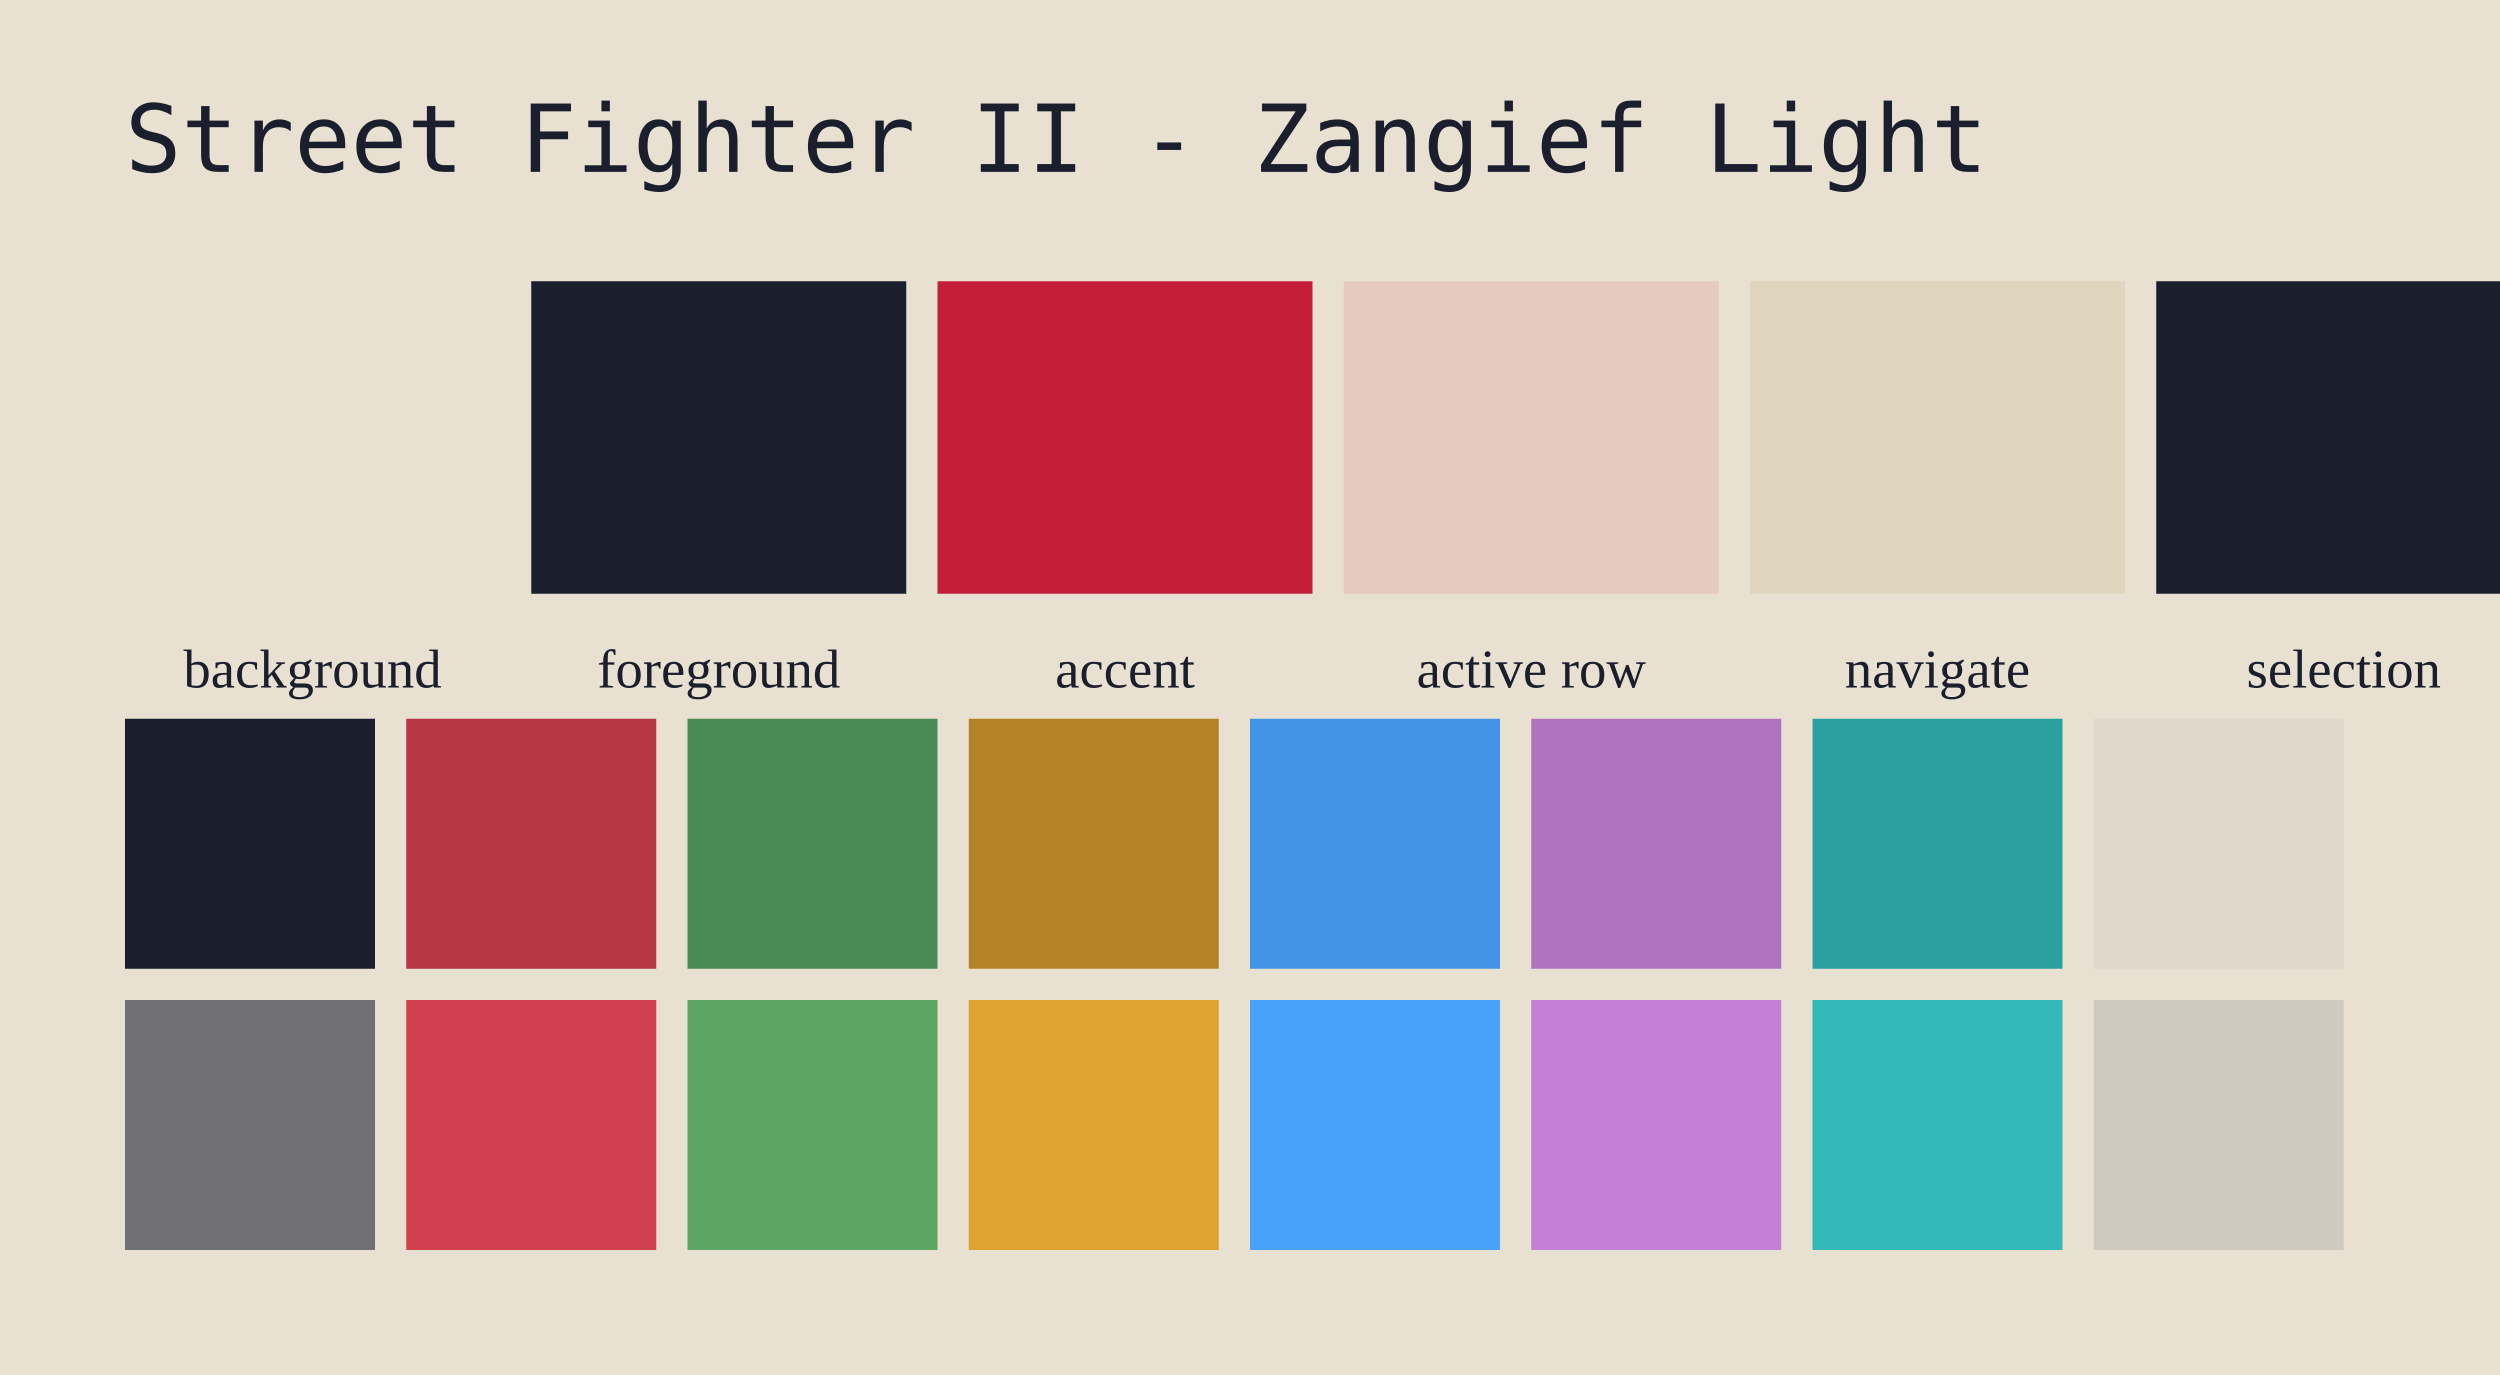
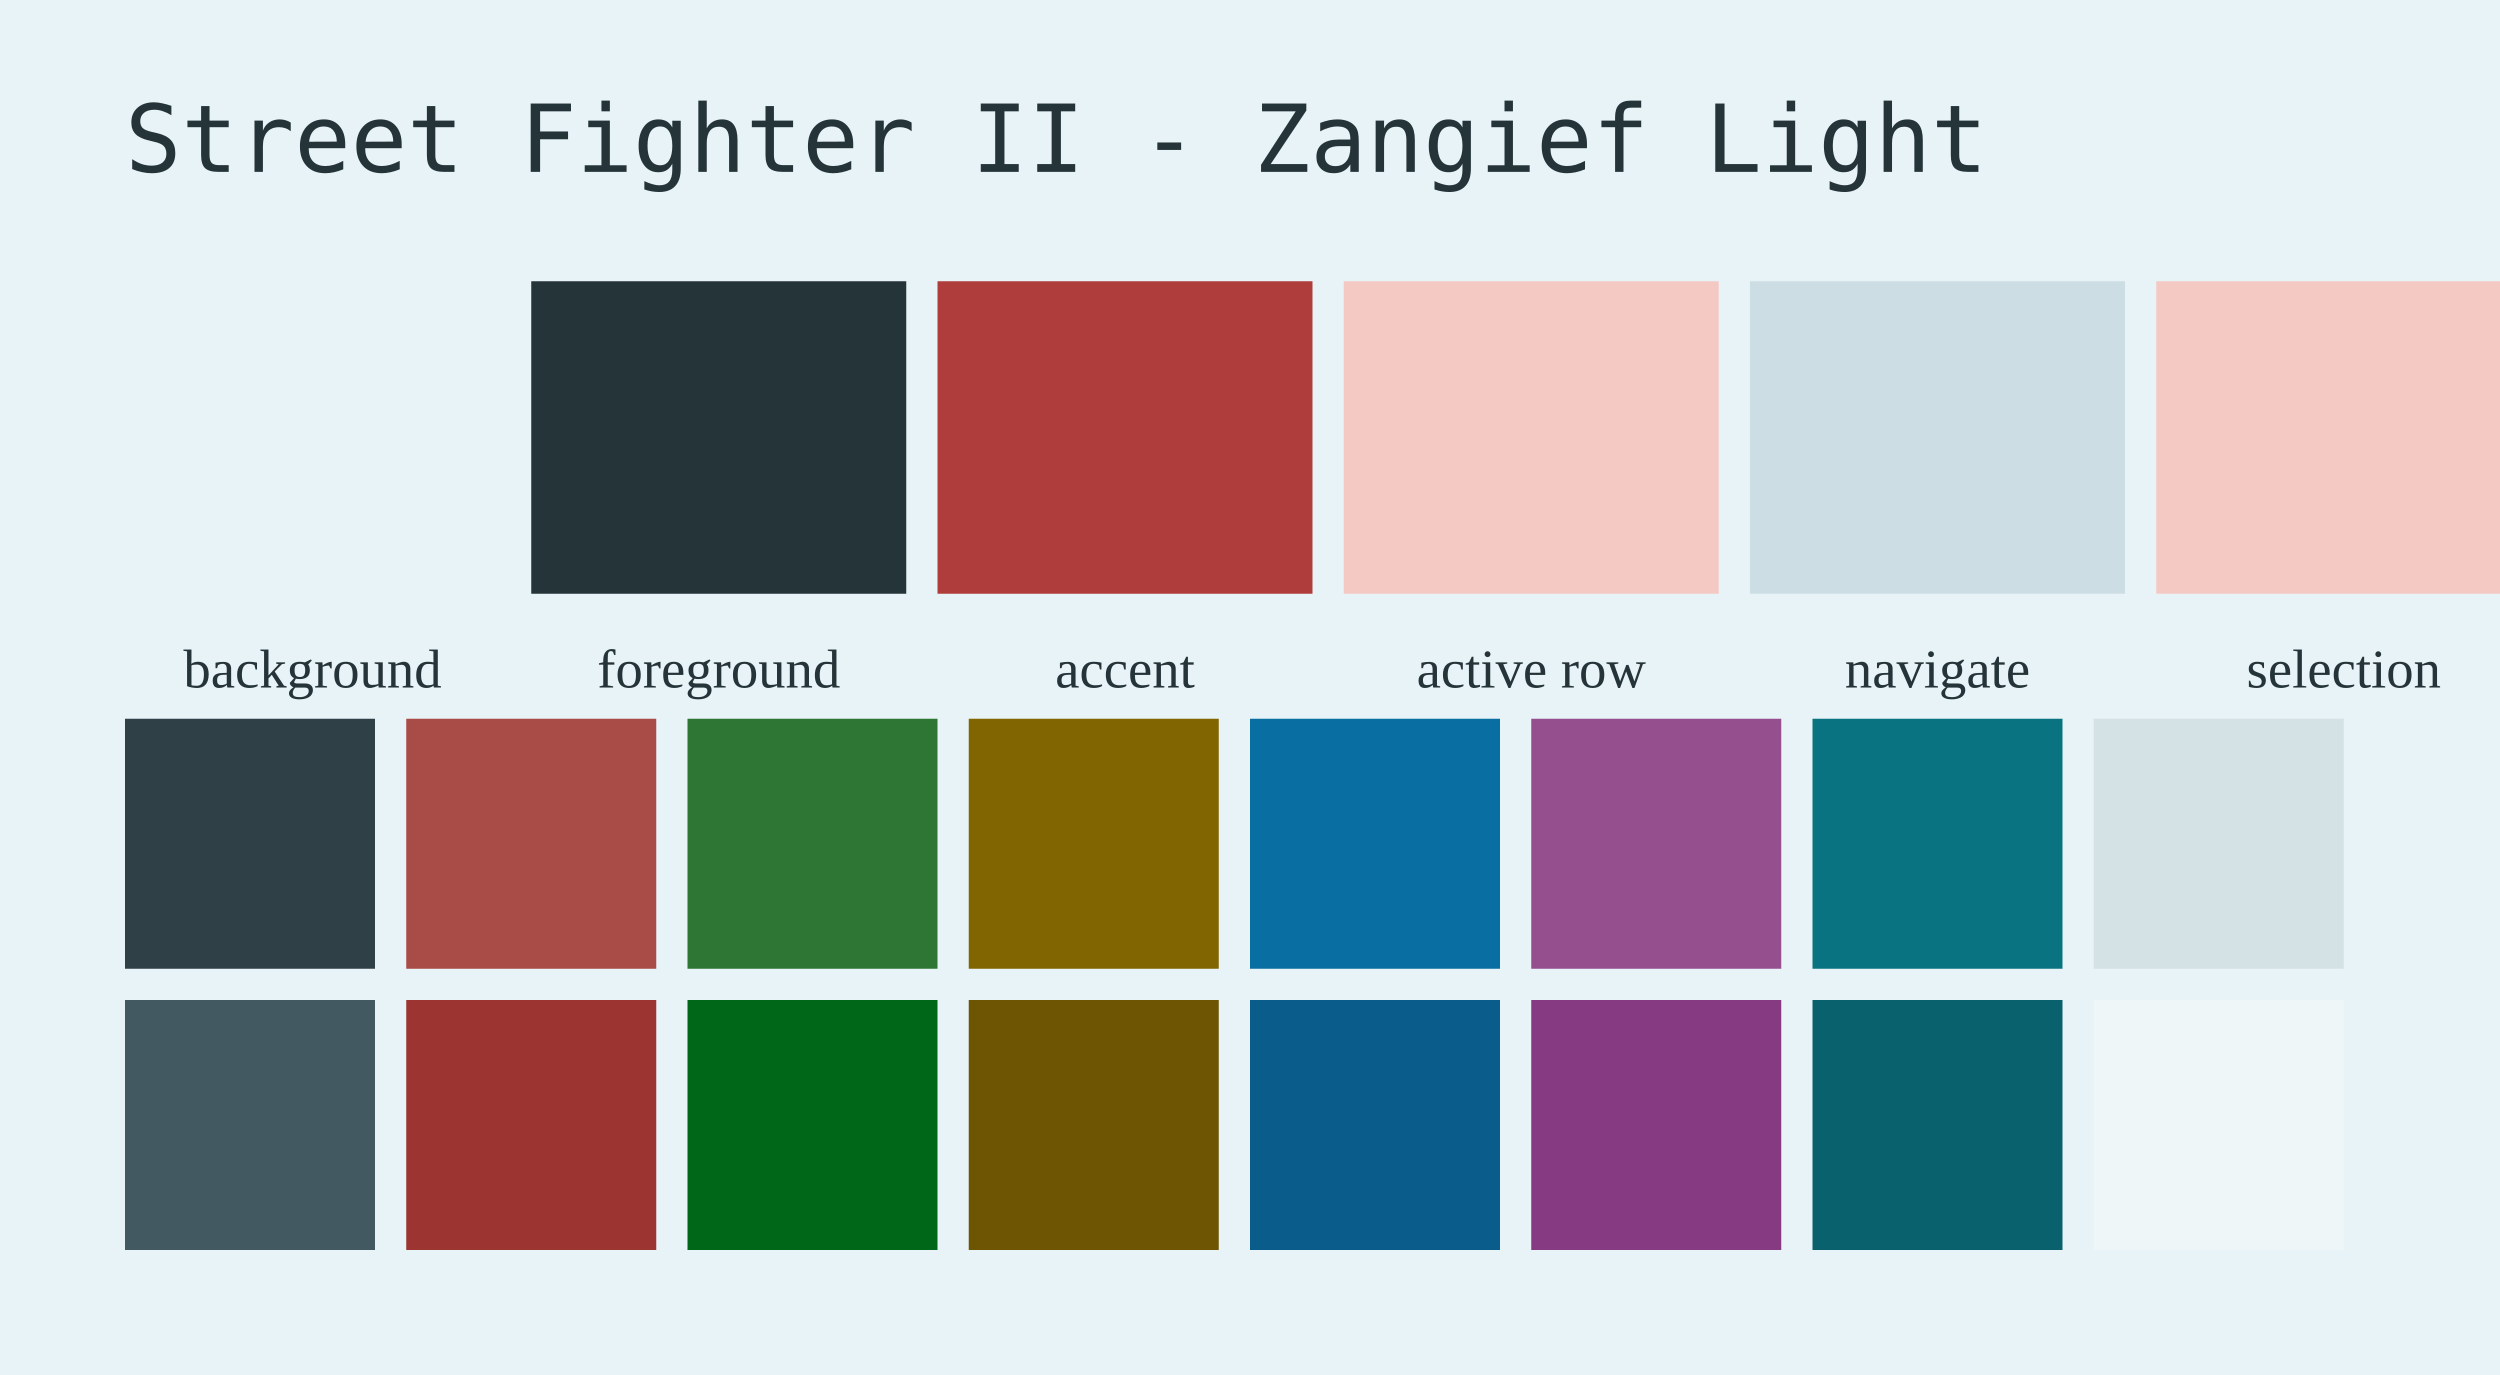
<svg xmlns="http://www.w3.org/2000/svg" width="320" height="176" viewBox="0 0 320 176">
-   <rect width="320" height="176" fill="#e8e1d2" />
-   <text x="16" y="22" font-family="ui-monospace, monospace" font-size="12" fill="#1b1e2d">Street Fighter II - Zangief Light</text>
-   <rect x="16" y="36" width="48" height="40" fill="#e8e1d2" />
-   <text x="40" y="88" text-anchor="middle" font-size="7" fill="#1b1e2d">background</text>
-   <rect x="68" y="36" width="48" height="40" fill="#1b1e2d" />
-   <text x="92" y="88" text-anchor="middle" font-size="7" fill="#1b1e2d">foreground</text>
-   <rect x="120" y="36" width="48" height="40" fill="#c41e3a" />
-   <text x="144" y="88" text-anchor="middle" font-size="7" fill="#1b1e2d">accent</text>
-   <rect x="172" y="36" width="48" height="40" fill="#e4cac0" />
-   <text x="196" y="88" text-anchor="middle" font-size="7" fill="#1b1e2d">active row</text>
-   <rect x="224" y="36" width="48" height="40" fill="#e0d6c0" />
-   <text x="248" y="88" text-anchor="middle" font-size="7" fill="#1b1e2d">navigate</text>
-   <rect x="276" y="36" width="48" height="40" fill="#1b1e2d" />
-   <text x="300" y="88" text-anchor="middle" font-size="7" fill="#1b1e2d">selection</text>
-   <rect x="16" y="92" width="32" height="32" fill="#1b1e2d" />
-   <rect x="52" y="92" width="32" height="32" fill="#b83745" />
-   <rect x="88" y="92" width="32" height="32" fill="#4b8a52" />
-   <rect x="124" y="92" width="32" height="32" fill="#b38326" />
-   <rect x="160" y="92" width="32" height="32" fill="#4394e6" />
-   <rect x="196" y="92" width="32" height="32" fill="#af73bf" />
-   <rect x="232" y="92" width="32" height="32" fill="#2ba19f" />
-   <rect x="268" y="92" width="32" height="32" fill="#e0d9cb" />
-   <rect x="16" y="128" width="32" height="32" fill="#717072" />
-   <rect x="52" y="128" width="32" height="32" fill="#d23f4f" />
-   <rect x="88" y="128" width="32" height="32" fill="#5aa662" />
-   <rect x="124" y="128" width="32" height="32" fill="#dfa330" />
-   <rect x="160" y="128" width="32" height="32" fill="#49a2fa" />
-   <rect x="196" y="128" width="32" height="32" fill="#c380d5" />
-   <rect x="232" y="128" width="32" height="32" fill="#32b8b6" />
-   <rect x="268" y="128" width="32" height="32" fill="#cfcabe" />
+   <rect width="320" height="176" fill="#e8f3f7" />
+   <text x="16" y="22" font-family="ui-monospace, monospace" font-size="12" fill="#253439">Street Fighter II - Zangief Light</text>
+   <rect x="16" y="36" width="48" height="40" fill="#e8f3f7" />
+   <text x="40" y="88" text-anchor="middle" font-size="7" fill="#253439">background</text>
+   <rect x="68" y="36" width="48" height="40" fill="#253439" />
+   <text x="92" y="88" text-anchor="middle" font-size="7" fill="#253439">foreground</text>
+   <rect x="120" y="36" width="48" height="40" fill="#af3d3b" />
+   <text x="144" y="88" text-anchor="middle" font-size="7" fill="#253439">accent</text>
+   <rect x="172" y="36" width="48" height="40" fill="#f4c9c4" />
+   <text x="196" y="88" text-anchor="middle" font-size="7" fill="#253439">active row</text>
+   <rect x="224" y="36" width="48" height="40" fill="#ccdee3" />
+   <text x="248" y="88" text-anchor="middle" font-size="7" fill="#253439">navigate</text>
+   <rect x="276" y="36" width="48" height="40" fill="#f4c9c4" />
+   <text x="300" y="88" text-anchor="middle" font-size="7" fill="#253439">selection</text>
+   <rect x="16" y="92" width="32" height="32" fill="#2f4046" />
+   <rect x="52" y="92" width="32" height="32" fill="#a94b47" />
+   <rect x="88" y="92" width="32" height="32" fill="#2d7633" />
+   <rect x="124" y="92" width="32" height="32" fill="#806500" />
+   <rect x="160" y="92" width="32" height="32" fill="#096ea2" />
+   <rect x="196" y="92" width="32" height="32" fill="#954f8f" />
+   <rect x="232" y="92" width="32" height="32" fill="#097382" />
+   <rect x="268" y="92" width="32" height="32" fill="#d4e1e5" />
+   <rect x="16" y="128" width="32" height="32" fill="#435961" />
+   <rect x="52" y="128" width="32" height="32" fill="#9c3432" />
+   <rect x="88" y="128" width="32" height="32" fill="#006618" />
+   <rect x="124" y="128" width="32" height="32" fill="#6d5503" />
+   <rect x="160" y="128" width="32" height="32" fill="#0a5d8a" />
+   <rect x="196" y="128" width="32" height="32" fill="#863a82" />
+   <rect x="232" y="128" width="32" height="32" fill="#0a616e" />
+   <rect x="268" y="128" width="32" height="32" fill="#eff6f8" />
</svg>
